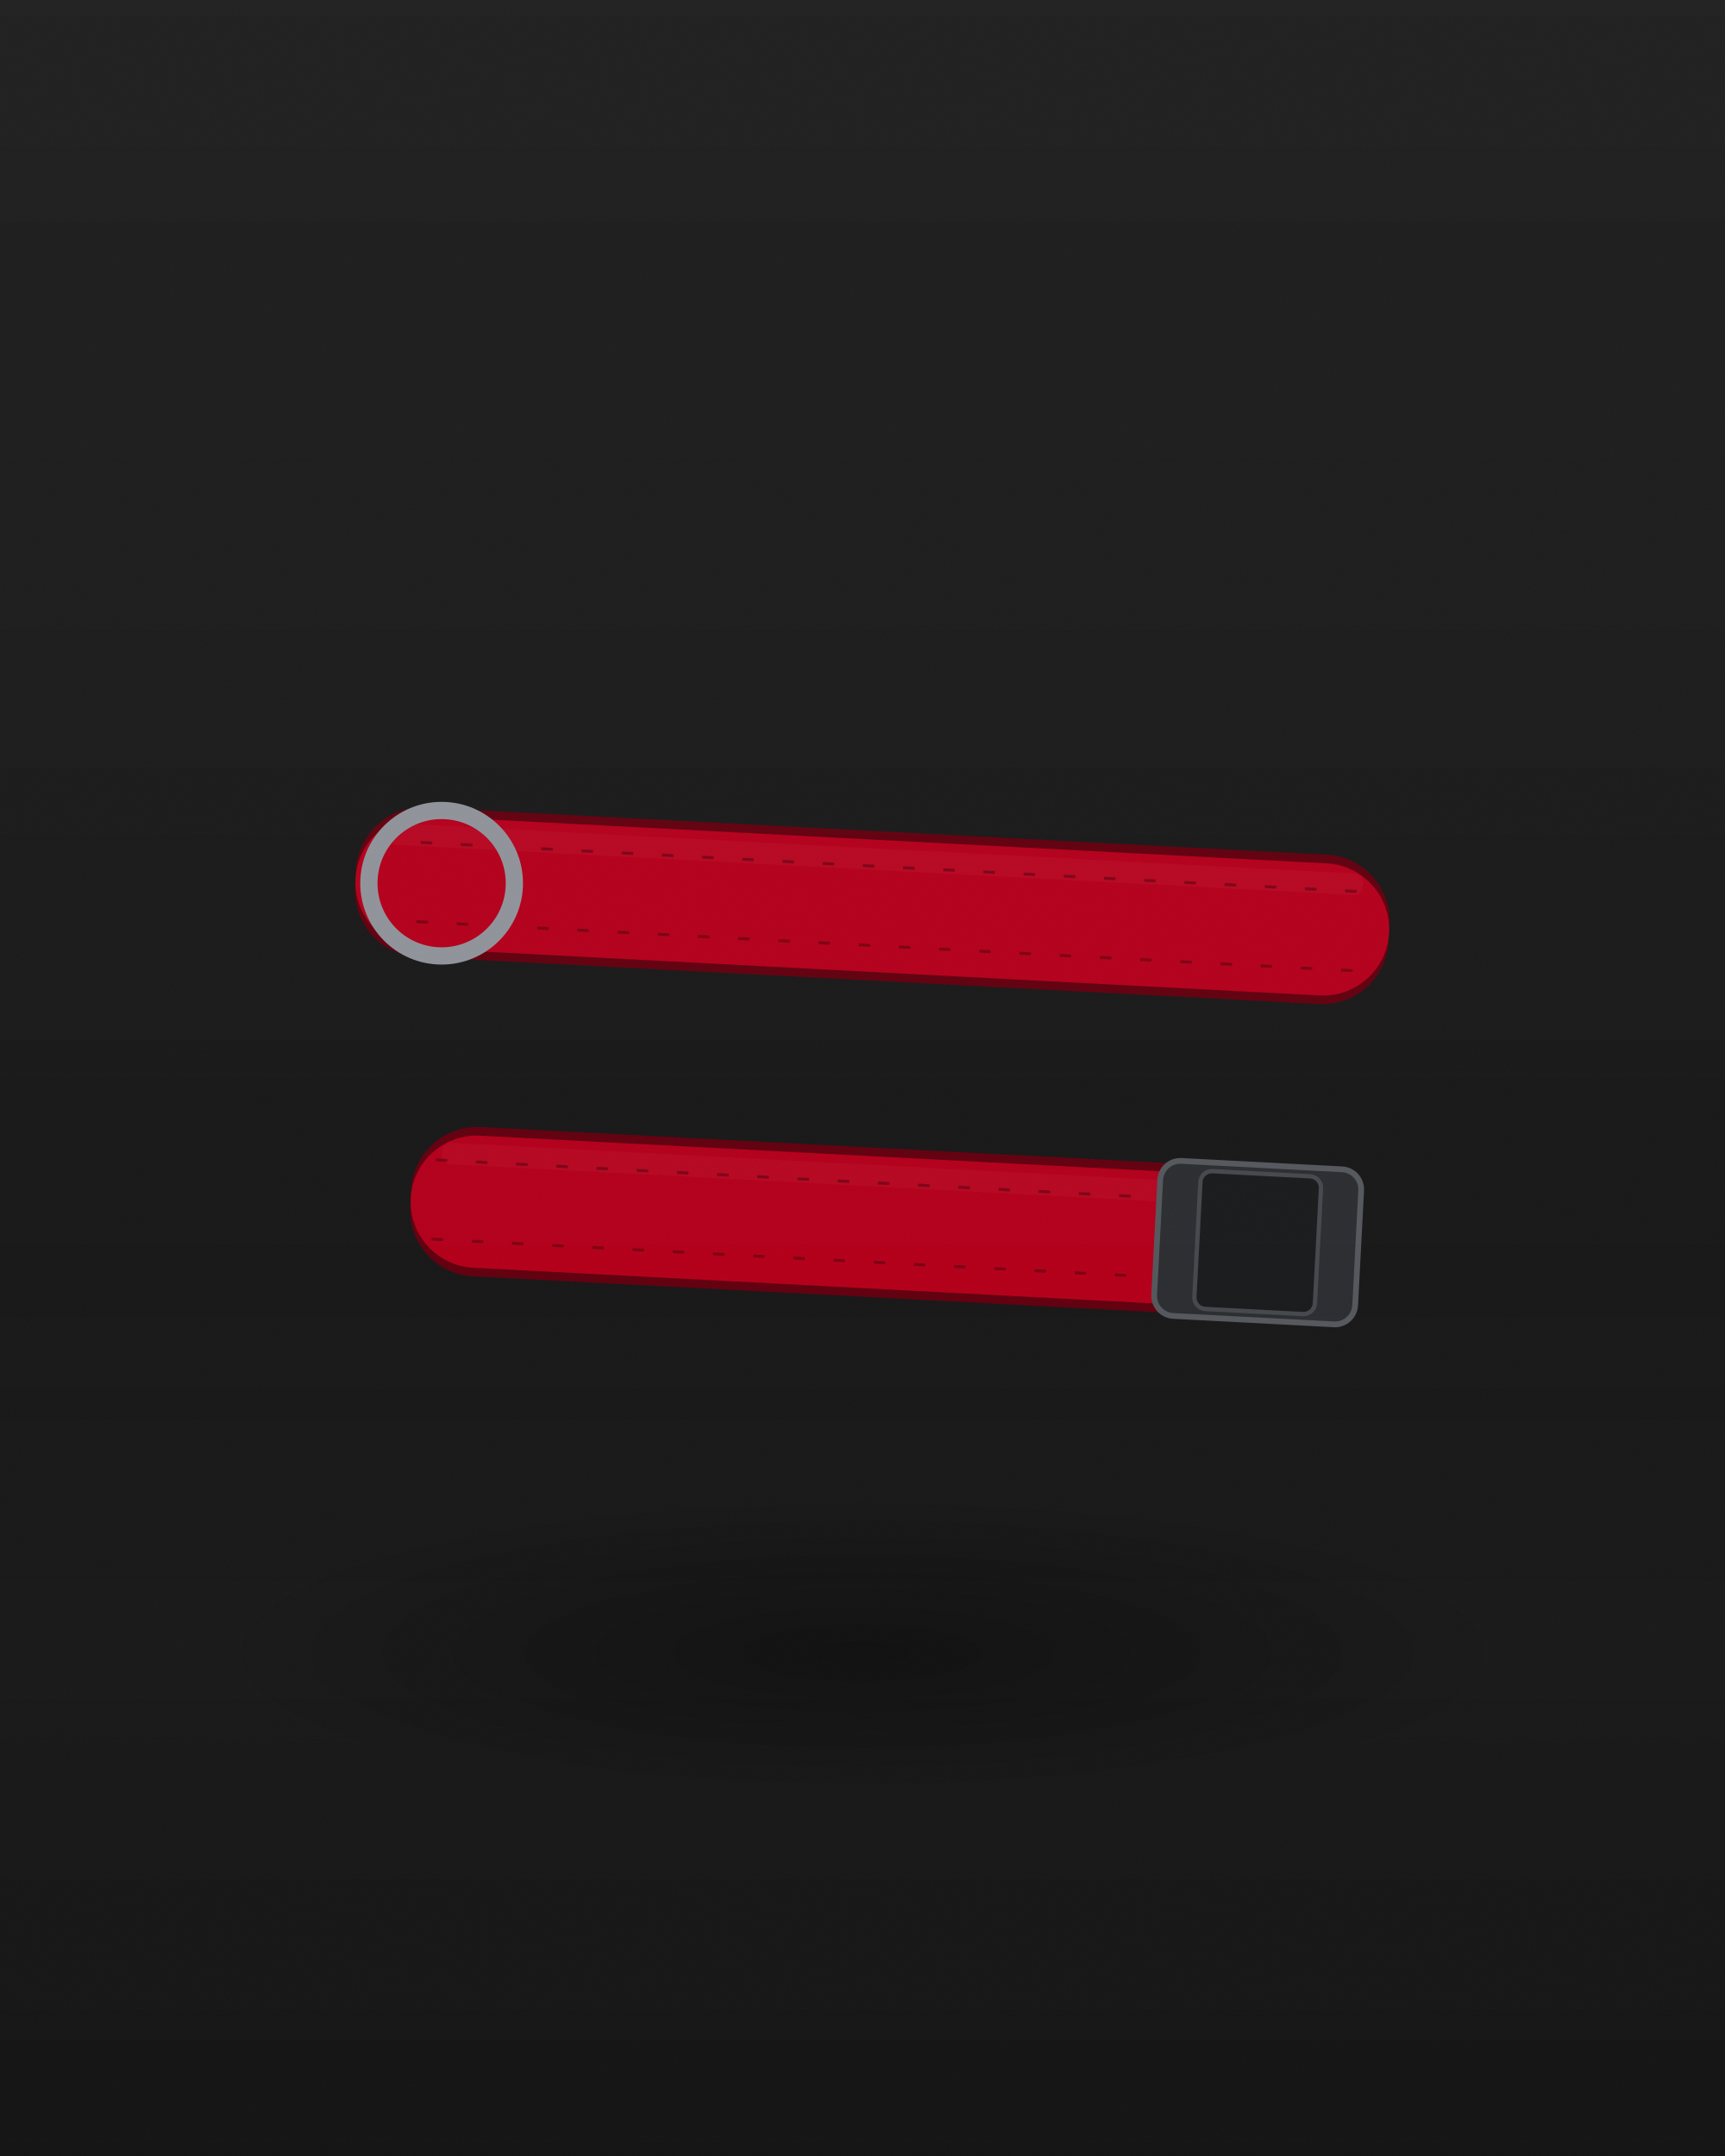
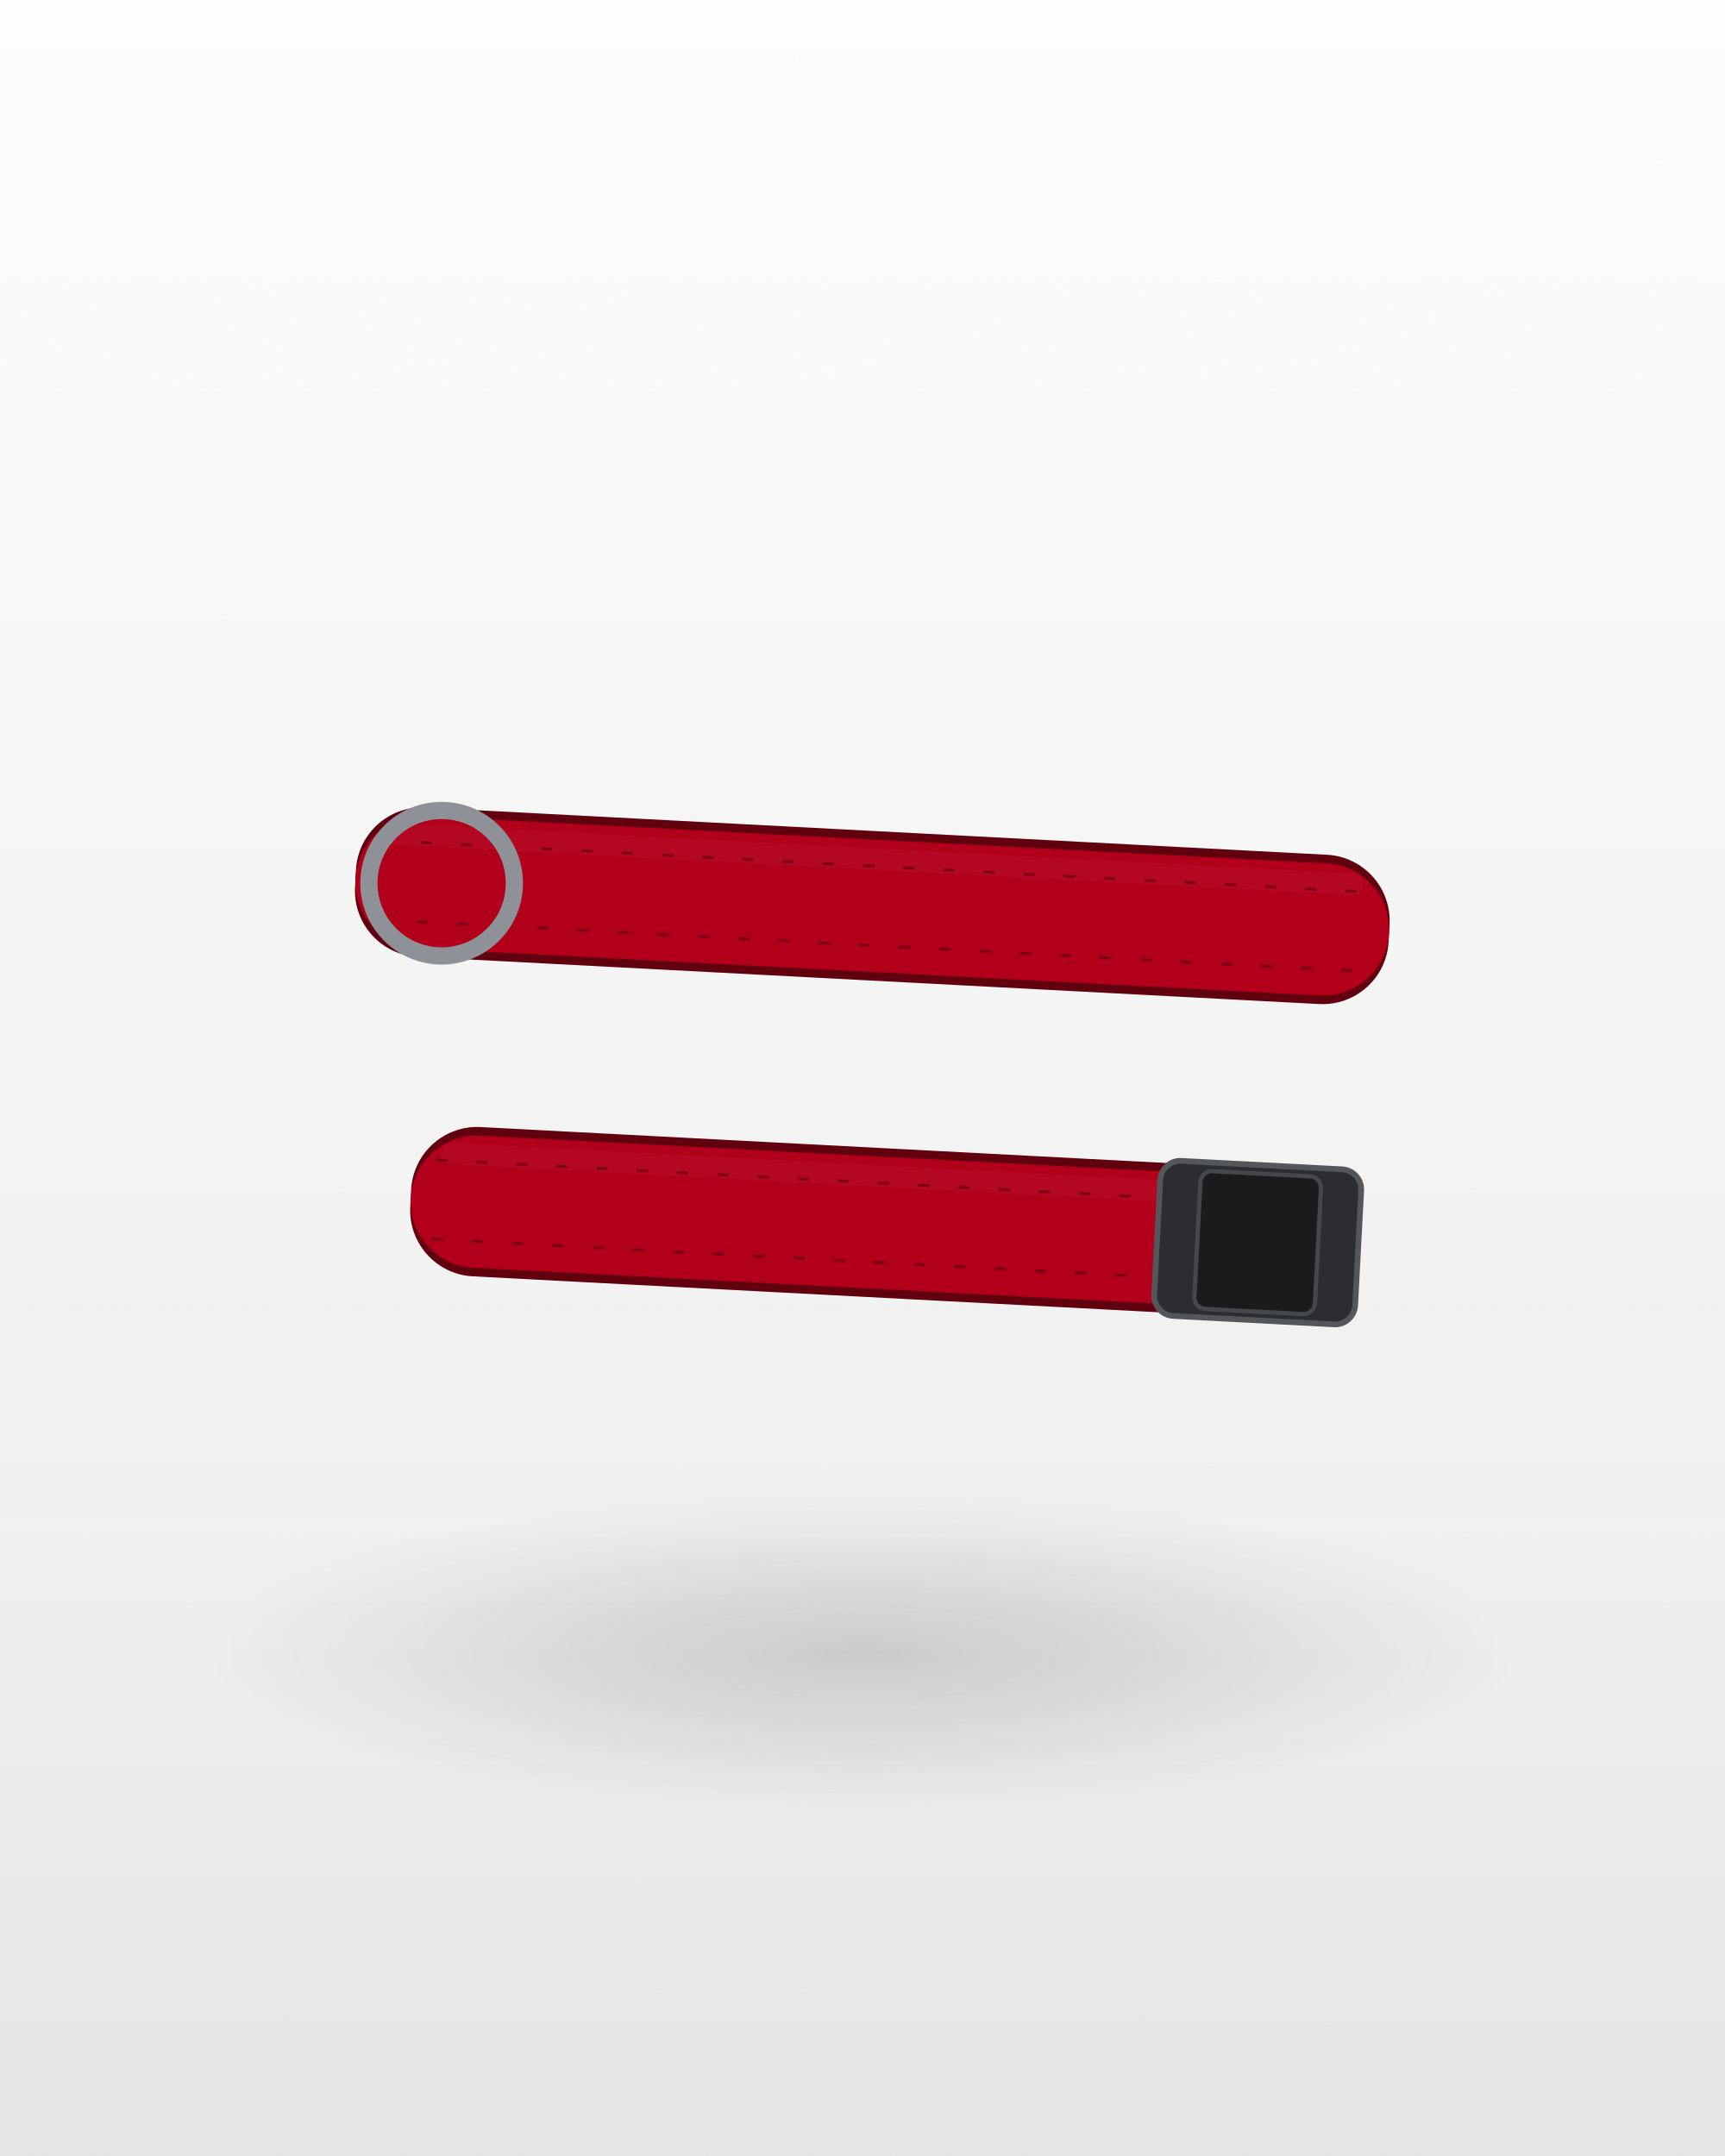
<svg xmlns="http://www.w3.org/2000/svg" width="1200" height="1500" viewBox="0 0 1200 1500">
  <defs>
    <linearGradient id="bg-pulse-e-collar-strap-4" x1="0" y1="0" x2="0" y2="1">
-       <stop offset="0%" stop-color="#1c1c1c" />
-       <stop offset="100%" stop-color="#151515" />
+       <stop offset="0%" stop-color="#ffffff" />
+       <stop offset="100%" stop-color="#ececea" />
    </linearGradient>
    <radialGradient id="floor-pulse-e-collar-strap-4" cx="50%" cy="50%" r="50%">
-       <stop offset="0%" stop-color="#000000" stop-opacity="0.4" />
-       <stop offset="100%" stop-color="#000000" stop-opacity="0" />
+       <stop offset="0%" stop-color="#16161a" stop-opacity="0.16" />
+       <stop offset="100%" stop-color="#16161a" stop-opacity="0" />
    </radialGradient>
    <filter id="grain-pulse-e-collar-strap-4">
      <feTurbulence type="fractalNoise" baseFrequency="0.85" numOctaves="1" stitchTiles="stitch" />
-       <feColorMatrix type="matrix" values="0 0 0 0 1  0 0 0 0 1  0 0 0 0 1  0 0 0 0.012 0" />
+       <feColorMatrix type="matrix" values="0 0 0 0 0  0 0 0 0 0  0 0 0 0 0  0 0 0 0.016 0" />
    </filter>
    <linearGradient id="sheen-pulse-e-collar-strap-4" x1="0" y1="0" x2="0" y2="1">
-       <stop offset="0%" stop-color="#ffffff" stop-opacity="0.05" />
+       <stop offset="0%" stop-color="#ffffff" stop-opacity="0" />
      <stop offset="60%" stop-color="#ffffff" stop-opacity="0" />
-       <stop offset="100%" stop-color="#000000" stop-opacity="0.08" />
+       <stop offset="100%" stop-color="#16161a" stop-opacity="0.05" />
    </linearGradient>
  </defs>
  <rect width="1200" height="1500" fill="url(#bg-pulse-e-collar-strap-4)" />
  <ellipse cx="600" cy="1150" rx="460" ry="110" fill="url(#floor-pulse-e-collar-strap-4)" />
  <g transform="translate(600 760) rotate(3)">
    <rect x="-360" y="-182" width="720" height="104" rx="46" fill="#62000f" />
    <rect x="-360" y="-176" width="720" height="92" rx="46" fill="#B3001B" />
    <rect x="-340" y="-170" width="680" height="15" rx="6" fill="#c12e44" opacity="0.16" />
    <g stroke="#48000b" stroke-width="2" stroke-dasharray="8 20" opacity="0.5">
      <path d="M-344 -157.6 H344" />
      <path d="M-344 -102.4 H344" />
    </g>
    <rect x="-310" y="38" width="620" height="104" rx="46" fill="#62000f" />
    <rect x="-310" y="44" width="620" height="92" rx="46" fill="#B3001B" />
    <rect x="-290" y="50" width="580" height="15" rx="6" fill="#c12e44" opacity="0.16" />
    <g stroke="#48000b" stroke-width="2" stroke-dasharray="8 20" opacity="0.5">
      <path d="M-294 62.4 H294" />
      <path d="M-294 117.6 H294" />
    </g>
    <g transform="translate(-300 -130)">
      <circle r="50.6" fill="none" stroke="#8f9399" stroke-width="12" />
    </g>
    <g transform="translate(280 90)">
      <rect x="-70" y="-54" width="140" height="108" rx="14" fill="#2b2d30" stroke="#54575c" stroke-width="4" />
      <rect x="-42" y="-48" width="84" height="96" rx="8" fill="#1a1b1d" stroke="#45484d" stroke-width="3" />
    </g>
  </g>
  <rect width="1200" height="1500" fill="url(#sheen-pulse-e-collar-strap-4)" opacity="0.5" />
  <rect width="1200" height="1500" filter="url(#grain-pulse-e-collar-strap-4)" />
</svg>
